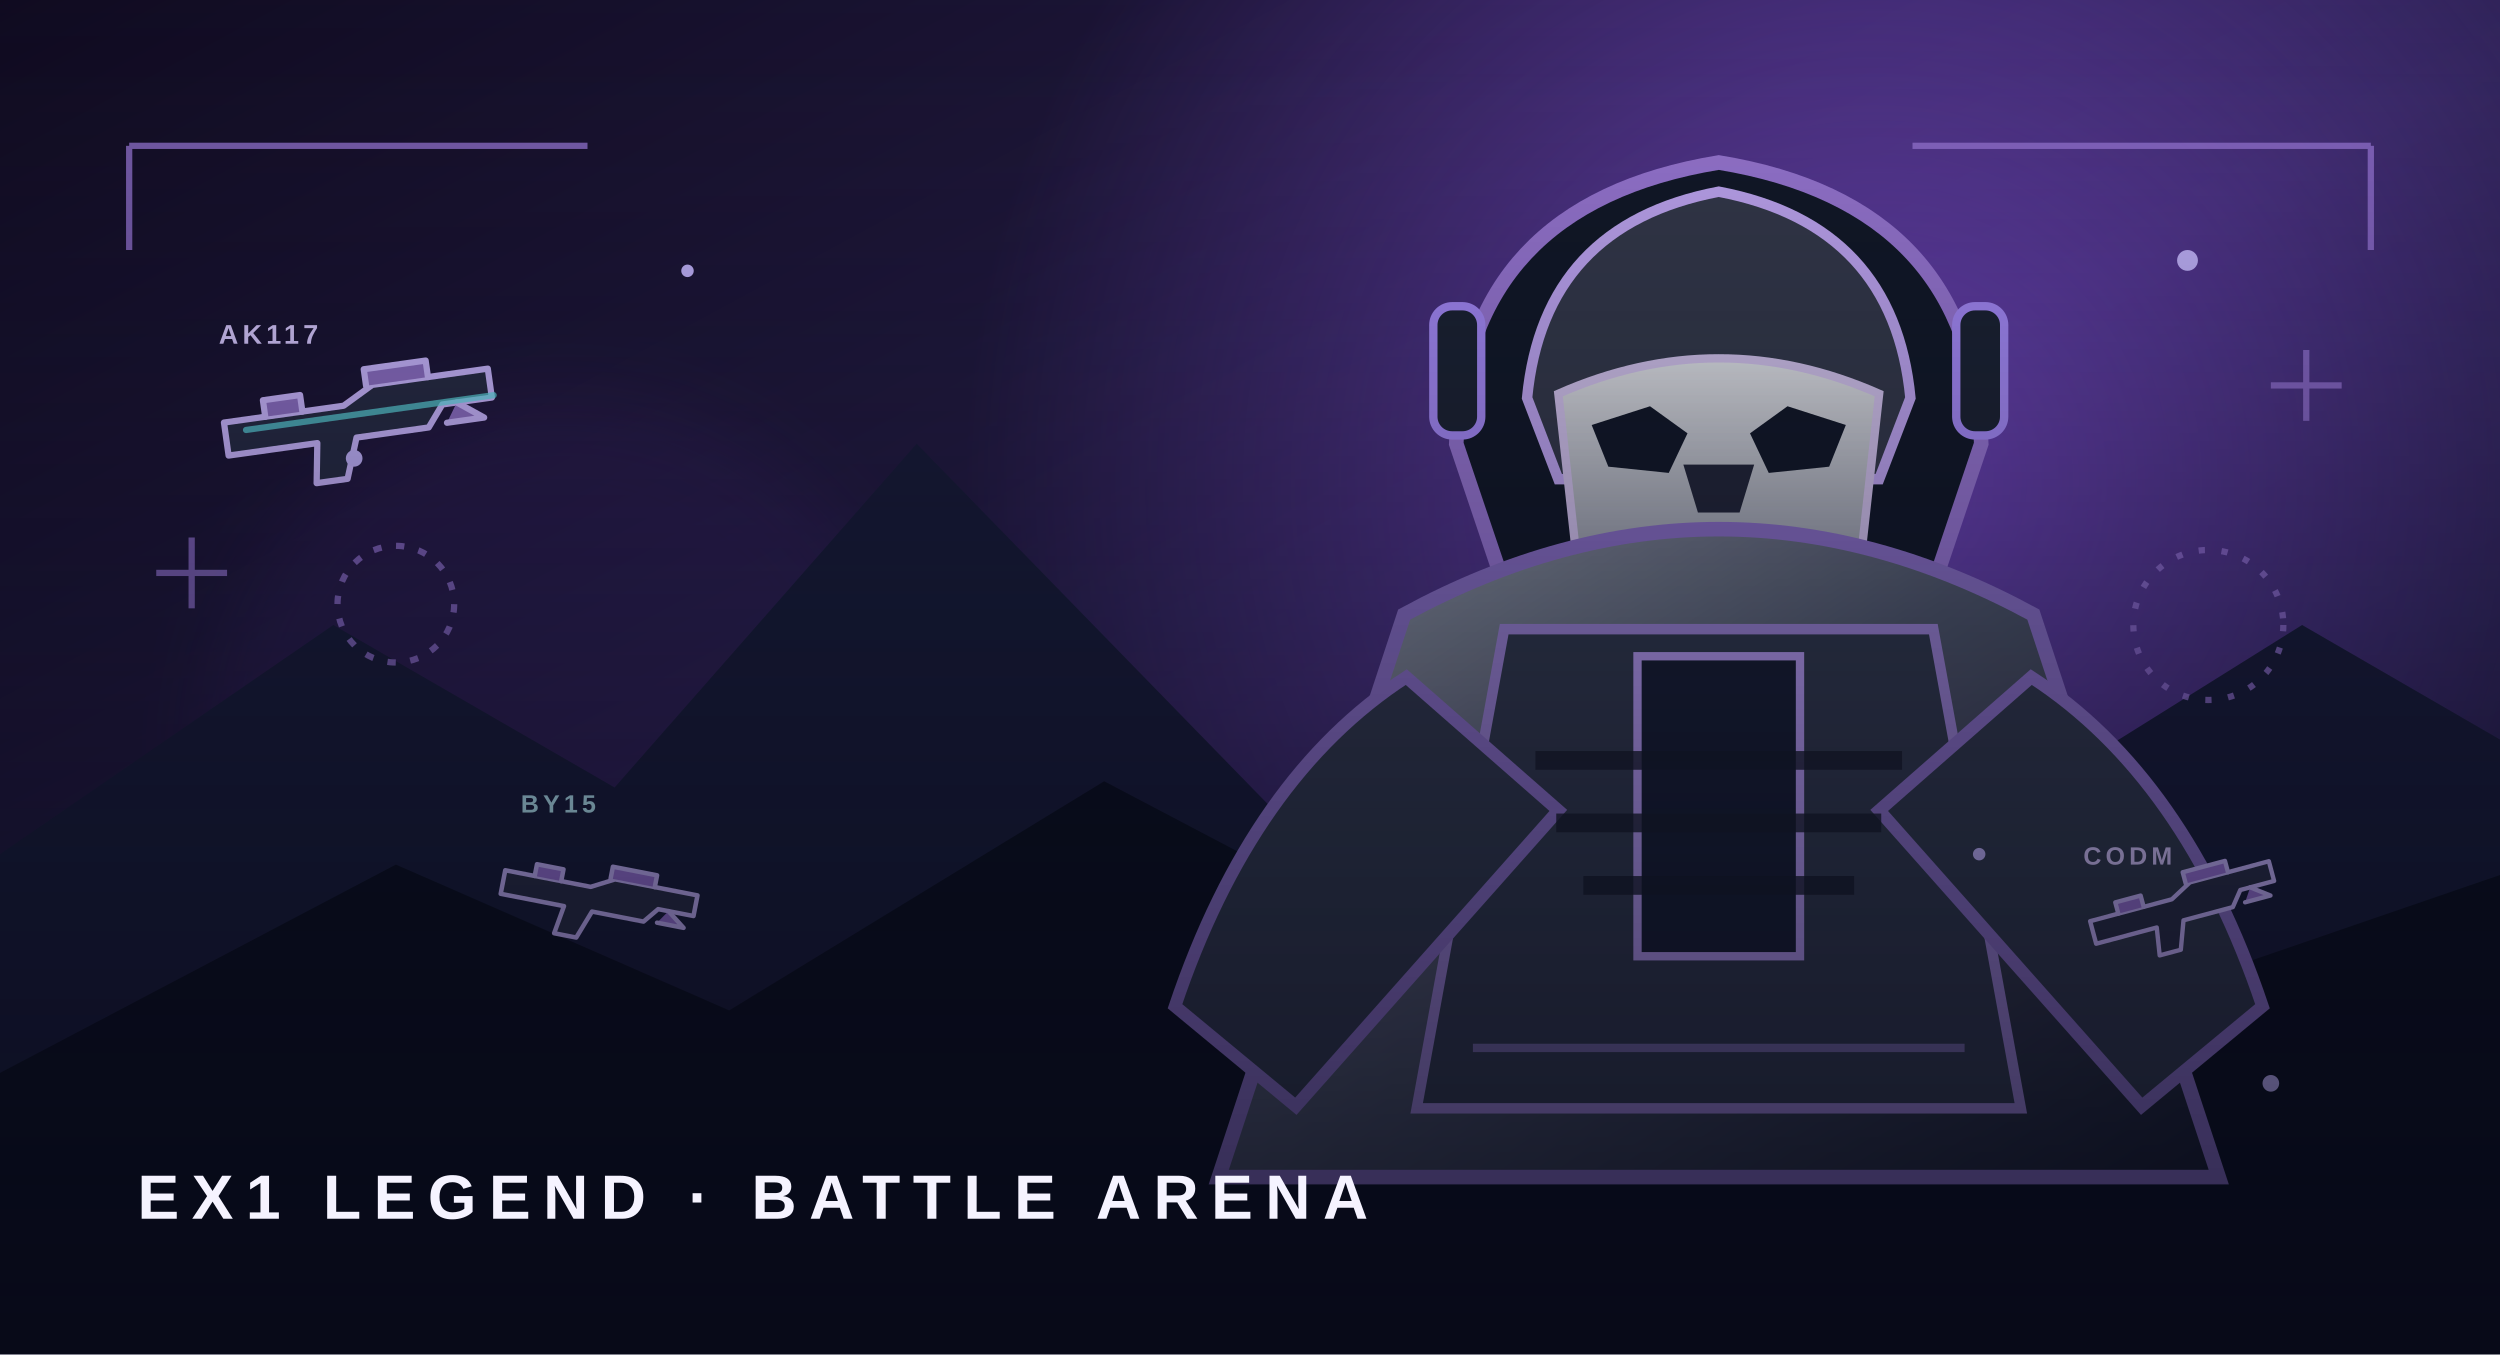
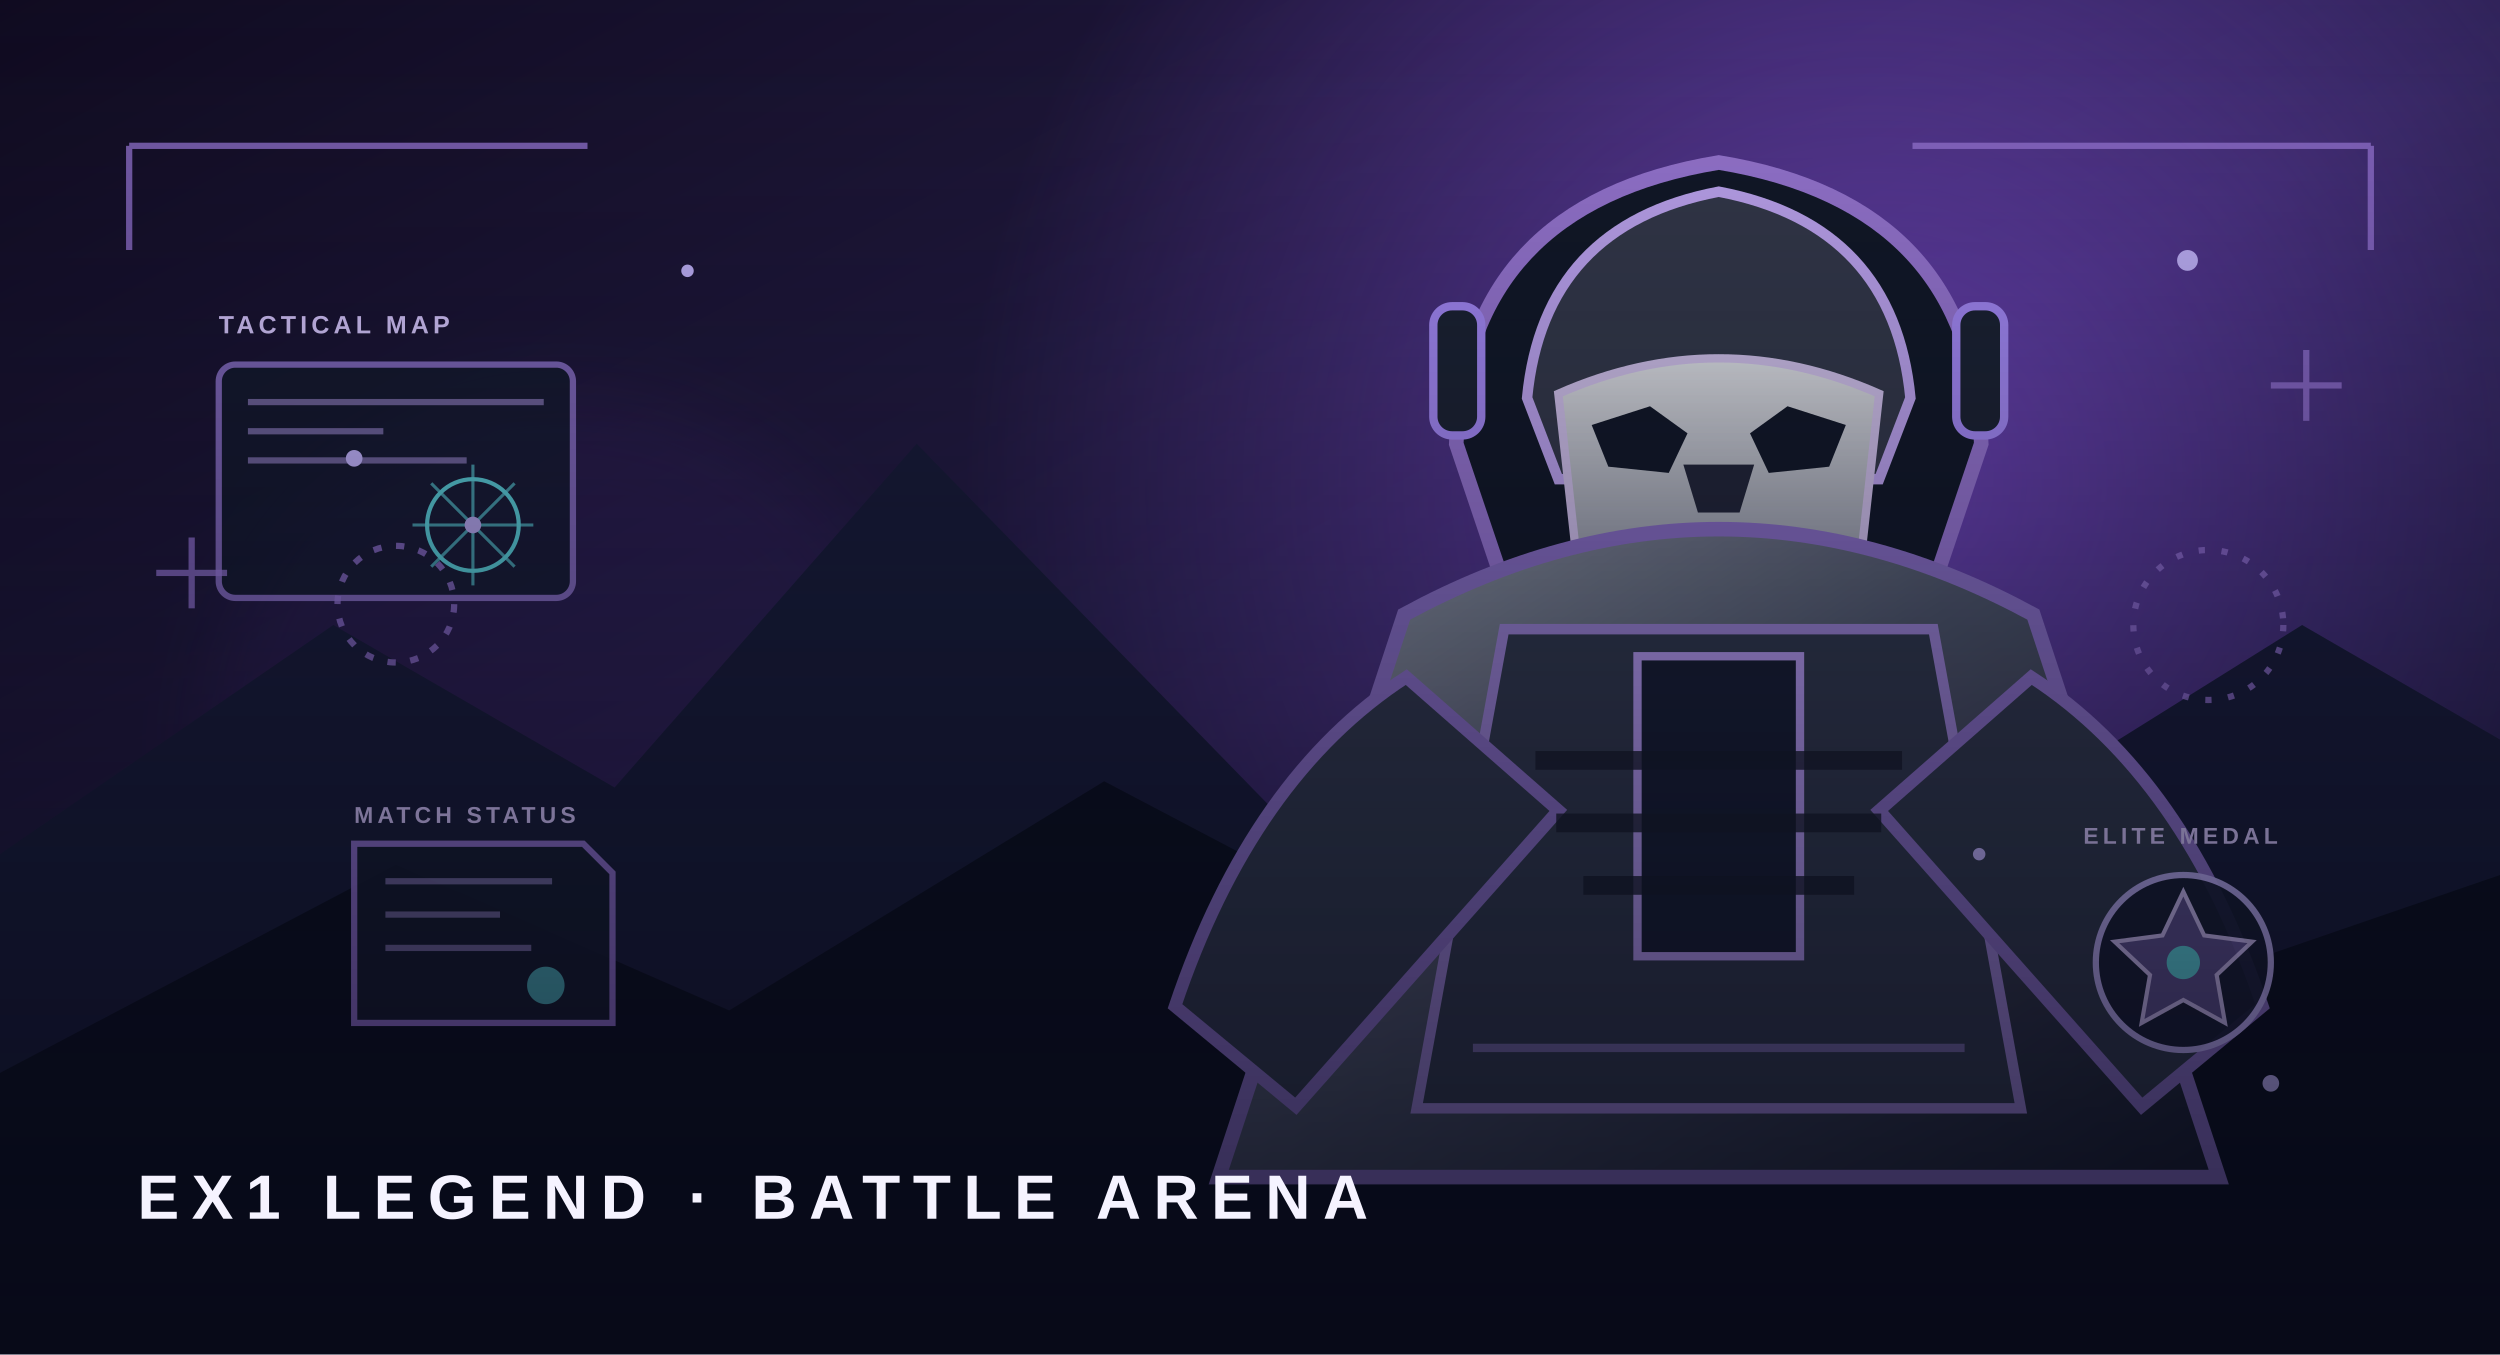
<svg xmlns="http://www.w3.org/2000/svg" viewBox="0 0 1200 650" fill="none">
  <defs>
    <linearGradient id="bg" x1="0" y1="0" x2="1" y2="1">
      <stop stop-color="#100b20" />
      <stop offset=".52" stop-color="#29204e" />
      <stop offset="1" stop-color="#07111e" />
    </linearGradient>
    <radialGradient id="glow">
      <stop stop-color="#9b5cff" stop-opacity=".62" />
      <stop offset="1" stop-color="#9b5cff" stop-opacity="0" />
    </radialGradient>
    <linearGradient id="armor" x1="0" y1="0" x2="1" y2="1">
      <stop stop-color="#9ca3af" />
      <stop offset=".42" stop-color="#50576b" />
      <stop offset="1" stop-color="#151a2a" />
    </linearGradient>
    <linearGradient id="mask" x1="0" y1="0" x2="0" y2="1">
      <stop stop-color="#e5e7eb" />
      <stop offset="1" stop-color="#7b8190" />
    </linearGradient>
    <linearGradient id="shade" x1="0" y1="0" x2="0" y2="1">
      <stop stop-color="#070817" stop-opacity=".02" />
      <stop offset="1" stop-color="#070817" stop-opacity=".72" />
    </linearGradient>
    <filter id="soft">
      <feGaussianBlur stdDeviation="18" />
    </filter>
  </defs>
  <path fill="url(#bg)" d="M0 0h1200v650H0z" />
  <circle cx="900" cy="230" r="440" fill="url(#glow)" />
  <circle cx="270" cy="360" r="170" fill="#6d3bb8" opacity=".12" filter="url(#soft)" />
  <path d="M0 410 160 300l135 78 145-165 190 195 155-120 160 112 160-100 95 55v295H0z" fill="#171b37" />
  <path d="m0 515 190-100 160 70 180-110 190 100 160-70 160 70 160-55v230H0z" fill="#090e1c" />
  <g transform="translate(825 35)">
    <path d="M-126 178q4-115 126-135 122 20 126 135l-26 77h-200z" fill="#111827" stroke="#9a78d5" stroke-width="7" />
    <path d="M-92 156q8-83 92-99 84 16 92 99l-15 39h-154z" fill="#34394a" stroke="#c2a8f5" stroke-width="5" />
    <path d="M-77 154q77-34 154 0l-8 72q-17 48-69 54-52-6-69-54z" fill="url(#mask)" stroke="#d5c5ef" stroke-width="4" />
    <path d="M-61 169l28-9 18 13-9 19-29-3zM61 169l-28-9-18 13 9 19 29-3z" fill="#111827" />
    <path d="M-17 188h34l-7 23H-10z" fill="#222638" />
    <path d="M-44 229q44 25 88 0l-8 29q-36 23-72 0z" fill="#252a3a" />
    <path d="M-35 233v19m18-14v22m18-22v22m18-27v19" stroke="#d8dce5" stroke-width="5" stroke-linecap="round" />
    <path d="M-151 260q151-82 302 0l89 270h-480z" fill="url(#armor)" stroke="#8b70c7" stroke-width="7" />
    <path d="M-103 267h206l42 230h-290z" fill="#30384b" stroke="#9c83d4" stroke-width="5" />
    <path d="M-150 290q-74 48-111 158l58 48 126-142zM150 290q74 48 111 158l-58 48-126-142z" fill="#30384b" stroke="#8b70c7" stroke-width="6" />
    <path d="M-39 280h78v144h-78z" fill="#161d31" stroke="#b59af0" stroke-width="4" />
    <path d="M-88 330h176M-78 360h156M-65 390h130" stroke="#151a29" stroke-width="9" opacity=".8" />
    <path d="M-118 468h236" stroke="#b89aff" stroke-width="4" opacity=".5" />
    <rect x="-137" y="112" width="23" height="62" rx="9" fill="#1b2232" stroke="#a78bfa" stroke-width="4" />
    <rect x="114" y="112" width="23" height="62" rx="9" fill="#1b2232" stroke="#a78bfa" stroke-width="4" />
  </g>
-   <g stroke="#cbb7ff" stroke-width="3" stroke-linejoin="round" stroke-linecap="round">
-     <g transform="translate(105 185) rotate(-8)">
-       <path d="M0 18h58l15-8h56v14h-24l-8 10H62l-7 19H40l3-19H0z" fill="#262b43" />
-       <path d="M70 10v-8h30v8M20 18v-8h18v8M112 24l12 9h-18" fill="#8d6fc4" />
-       <path d="M10 23h120" stroke="#5fe2e8" opacity=".7" />
-     </g>
-     <g transform="translate(245 405) rotate(11) scale(.72)">
-       <path d="M0 18h58l15-8h56v14h-24l-8 10H62l-7 19H40l3-19H0z" fill="#292d45" />
-       <path d="M70 10v-8h30v8M20 18v-8h18v8M112 24l12 9h-18" fill="#9a73d7" />
-     </g>
-     <g transform="translate(1000 430) rotate(-15) scale(.7)">
-       <path d="M0 18h58l15-8h56v14h-24l-8 10H62l-7 19H40l3-19H0z" fill="#292d45" />
-       <path d="M70 10v-8h30v8M20 18v-8h18v8M112 24l12 9h-18" fill="#9a73d7" />
-     </g>
+   <g transform="translate(105 175)" opacity=".9">
+     <rect x="0" y="0" width="170" height="112" rx="8" fill="#111a2b" fill-opacity=".78" stroke="#8b70c7" stroke-width="3" />
+     <path d="M14 18h142M14 32h65M14 46h105" stroke="#b9a2f2" stroke-width="3" opacity=".6" />
+     <circle cx="122" cy="77" r="22" stroke="#5fe2e8" stroke-width="2" fill="none" />
+     <path d="M122 48v58M93 77h58M102 57l40 40m0-40-40 40" stroke="#5fe2e8" stroke-width="1.5" opacity=".7" />
+     <circle cx="122" cy="77" r="4" fill="#c4b5fd" />
  </g>
-   <g font-family="Arial,sans-serif" font-weight="800" letter-spacing="2">
-     <text x="105" y="165" fill="#d9c8ff" font-size="13">AK117</text>
-     <text x="250" y="390" fill="#b6e9f4" font-size="12">BY15</text>
-     <text x="1000" y="415" fill="#d9c8ff" font-size="12">CODM</text>
+   <g transform="translate(170 405)" opacity=".9">
+     <path d="M0 0h110l14 14v72H0z" fill="#141b2d" stroke="#9b78db" stroke-width="3" />
+     <path d="M15 18h80M15 34h55M15 50h70" stroke="#b9a2f2" stroke-width="3" opacity=".6" />
+     <circle cx="92" cy="68" r="9" fill="#5fe2e8" fill-opacity=".8" />
+   </g>
+   <g transform="translate(1000 420)" opacity=".92">
+     <circle cx="48" cy="42" r="42" fill="#151b30" stroke="#c4b5fd" stroke-width="3" />
+     <path d="M48 8l10 21 23 3-17 16 4 23-20-11-20 11 4-23-17-16 23-3z" fill="#8b70c7" fill-opacity=".65" stroke="#d9c8ff" stroke-width="2" />
+     <circle cx="48" cy="42" r="8" fill="#5fe2e8" />
+   </g>
+   <g font-family="Arial,sans-serif" font-weight="800" letter-spacing="2" fill="#d9c8ff">
+     <text x="105" y="160" font-size="12">TACTICAL MAP</text>
+     <text x="170" y="395" font-size="11">MATCH STATUS</text>
+     <text x="1000" y="405" font-size="11">ELITE MEDAL</text>
  </g>
  <g stroke="#9b78db" stroke-width="3" opacity=".75">
    <path d="M62 70h220M62 70v50M1138 70H918m220 0v50" />
    <path d="M75 275h34m-17-17v34M1090 185h34m-17-17v34" />
    <circle cx="190" cy="290" r="28" stroke-dasharray="4 7" />
    <circle cx="1060" cy="300" r="36" stroke-dasharray="3 8" />
  </g>
  <g fill="#c4b5fd">
    <circle cx="170" cy="220" r="4" />
    <circle cx="1050" cy="125" r="5" />
    <circle cx="950" cy="410" r="3" />
    <circle cx="330" cy="130" r="3" />
    <circle cx="1090" cy="520" r="4" />
  </g>
  <path fill="url(#shade)" d="M0 0h1200v650H0z" />
  <text x="66" y="585" fill="#f5f3ff" font-family="Arial,sans-serif" font-size="30" font-weight="700" letter-spacing="6">EX1 LEGEND · BATTLE ARENA</text>
</svg>
